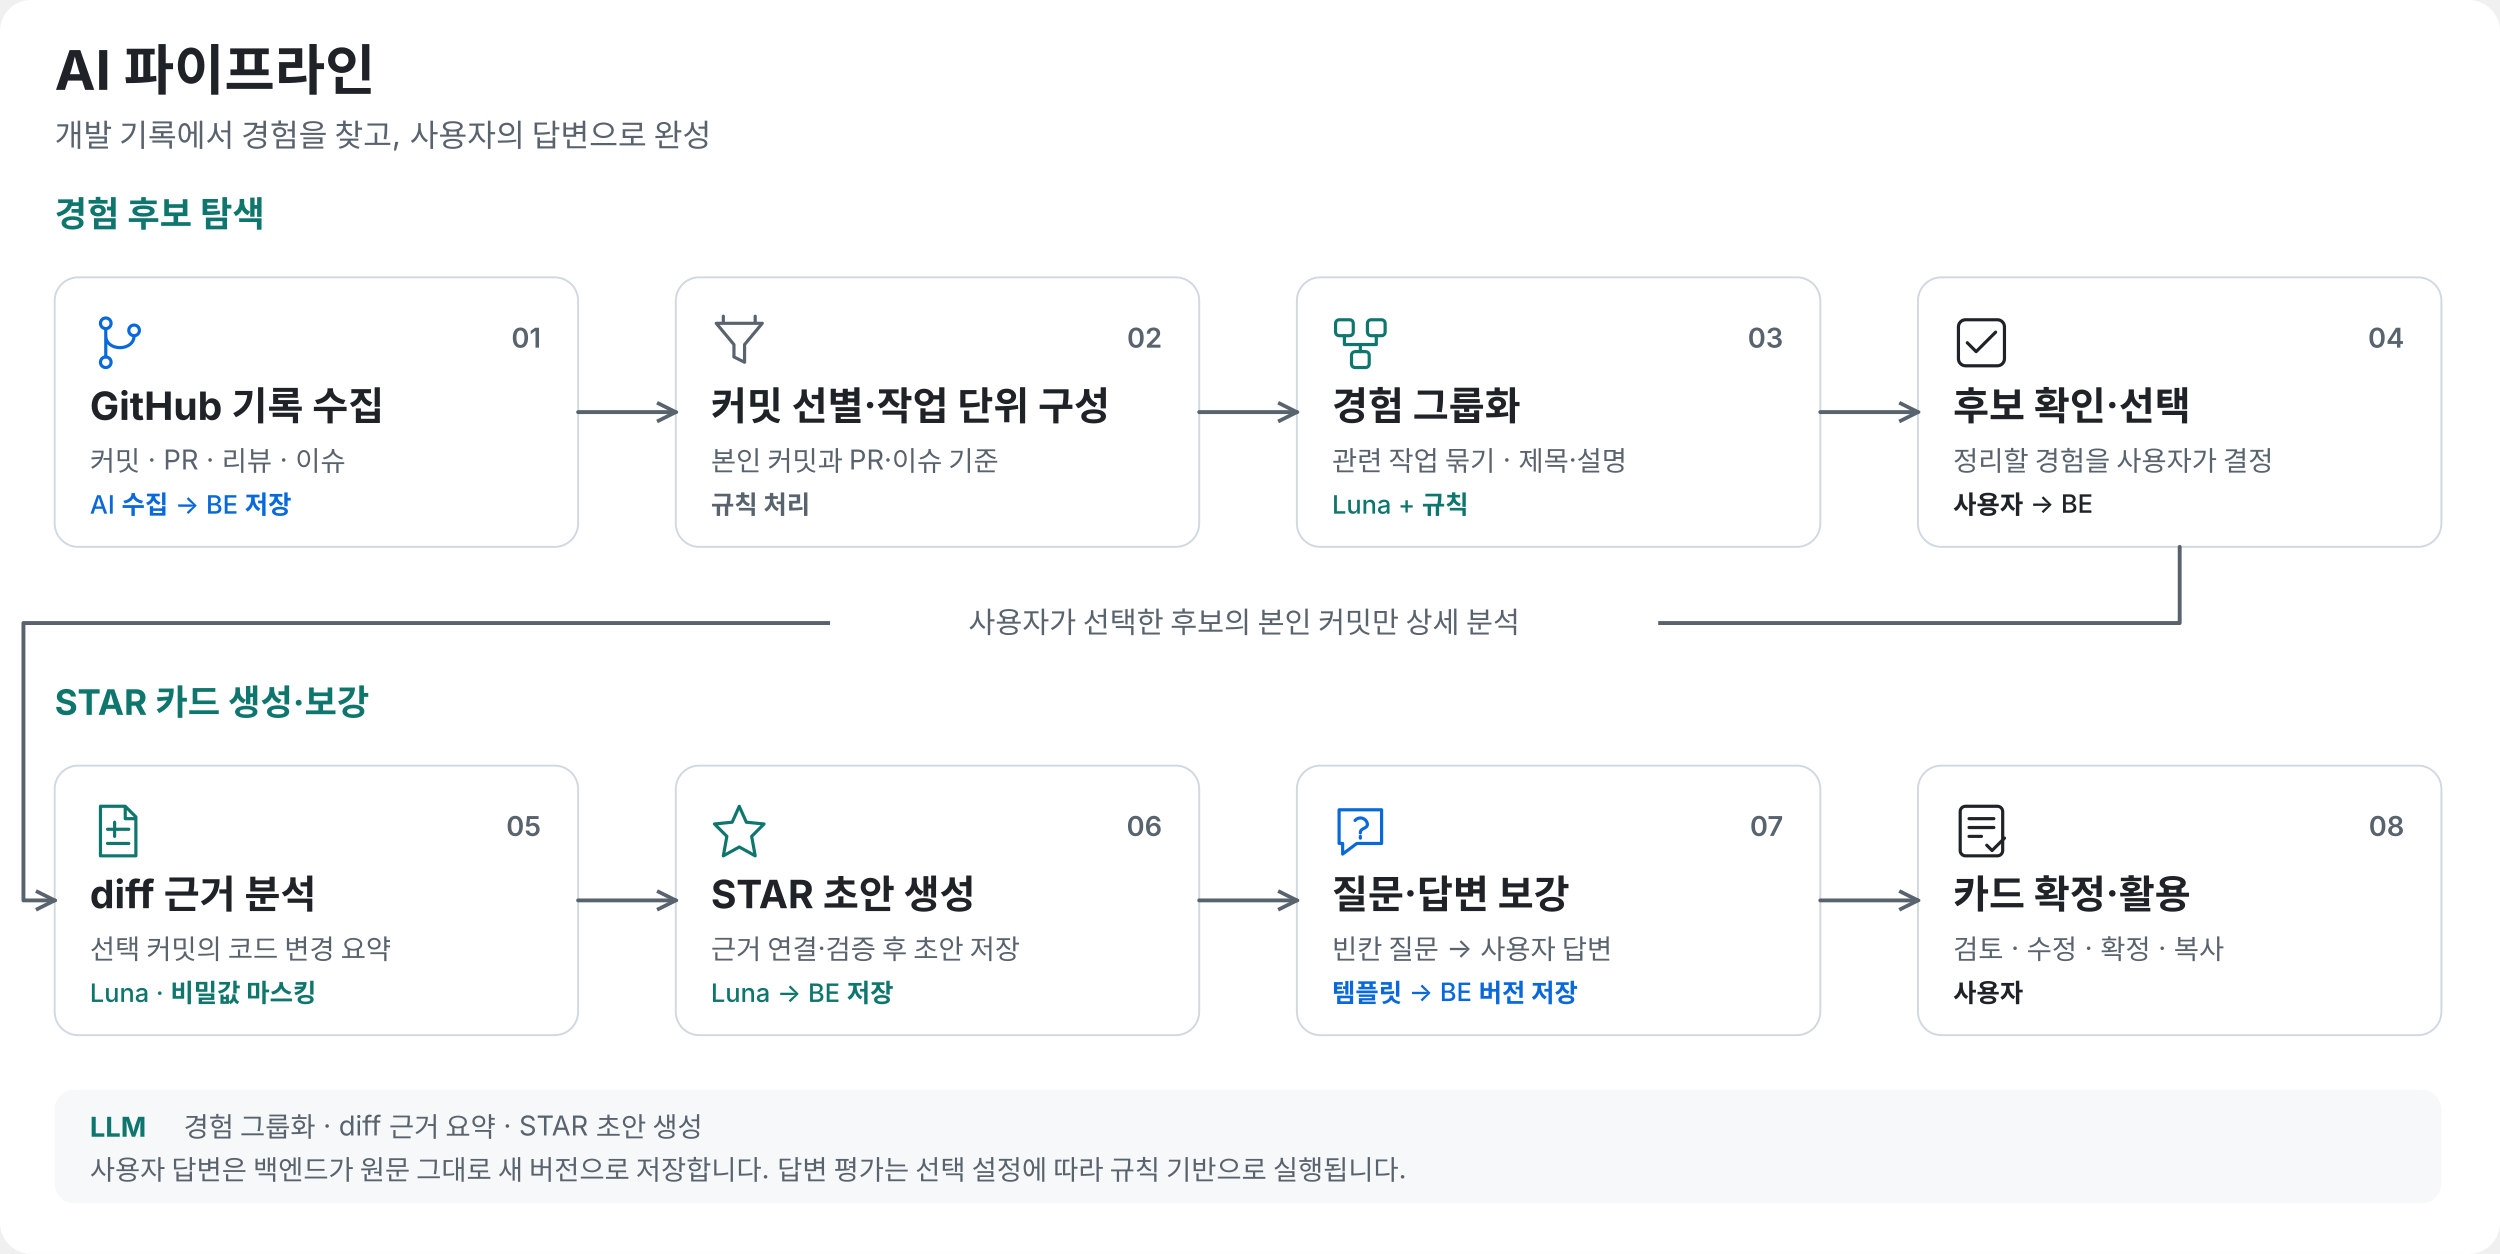
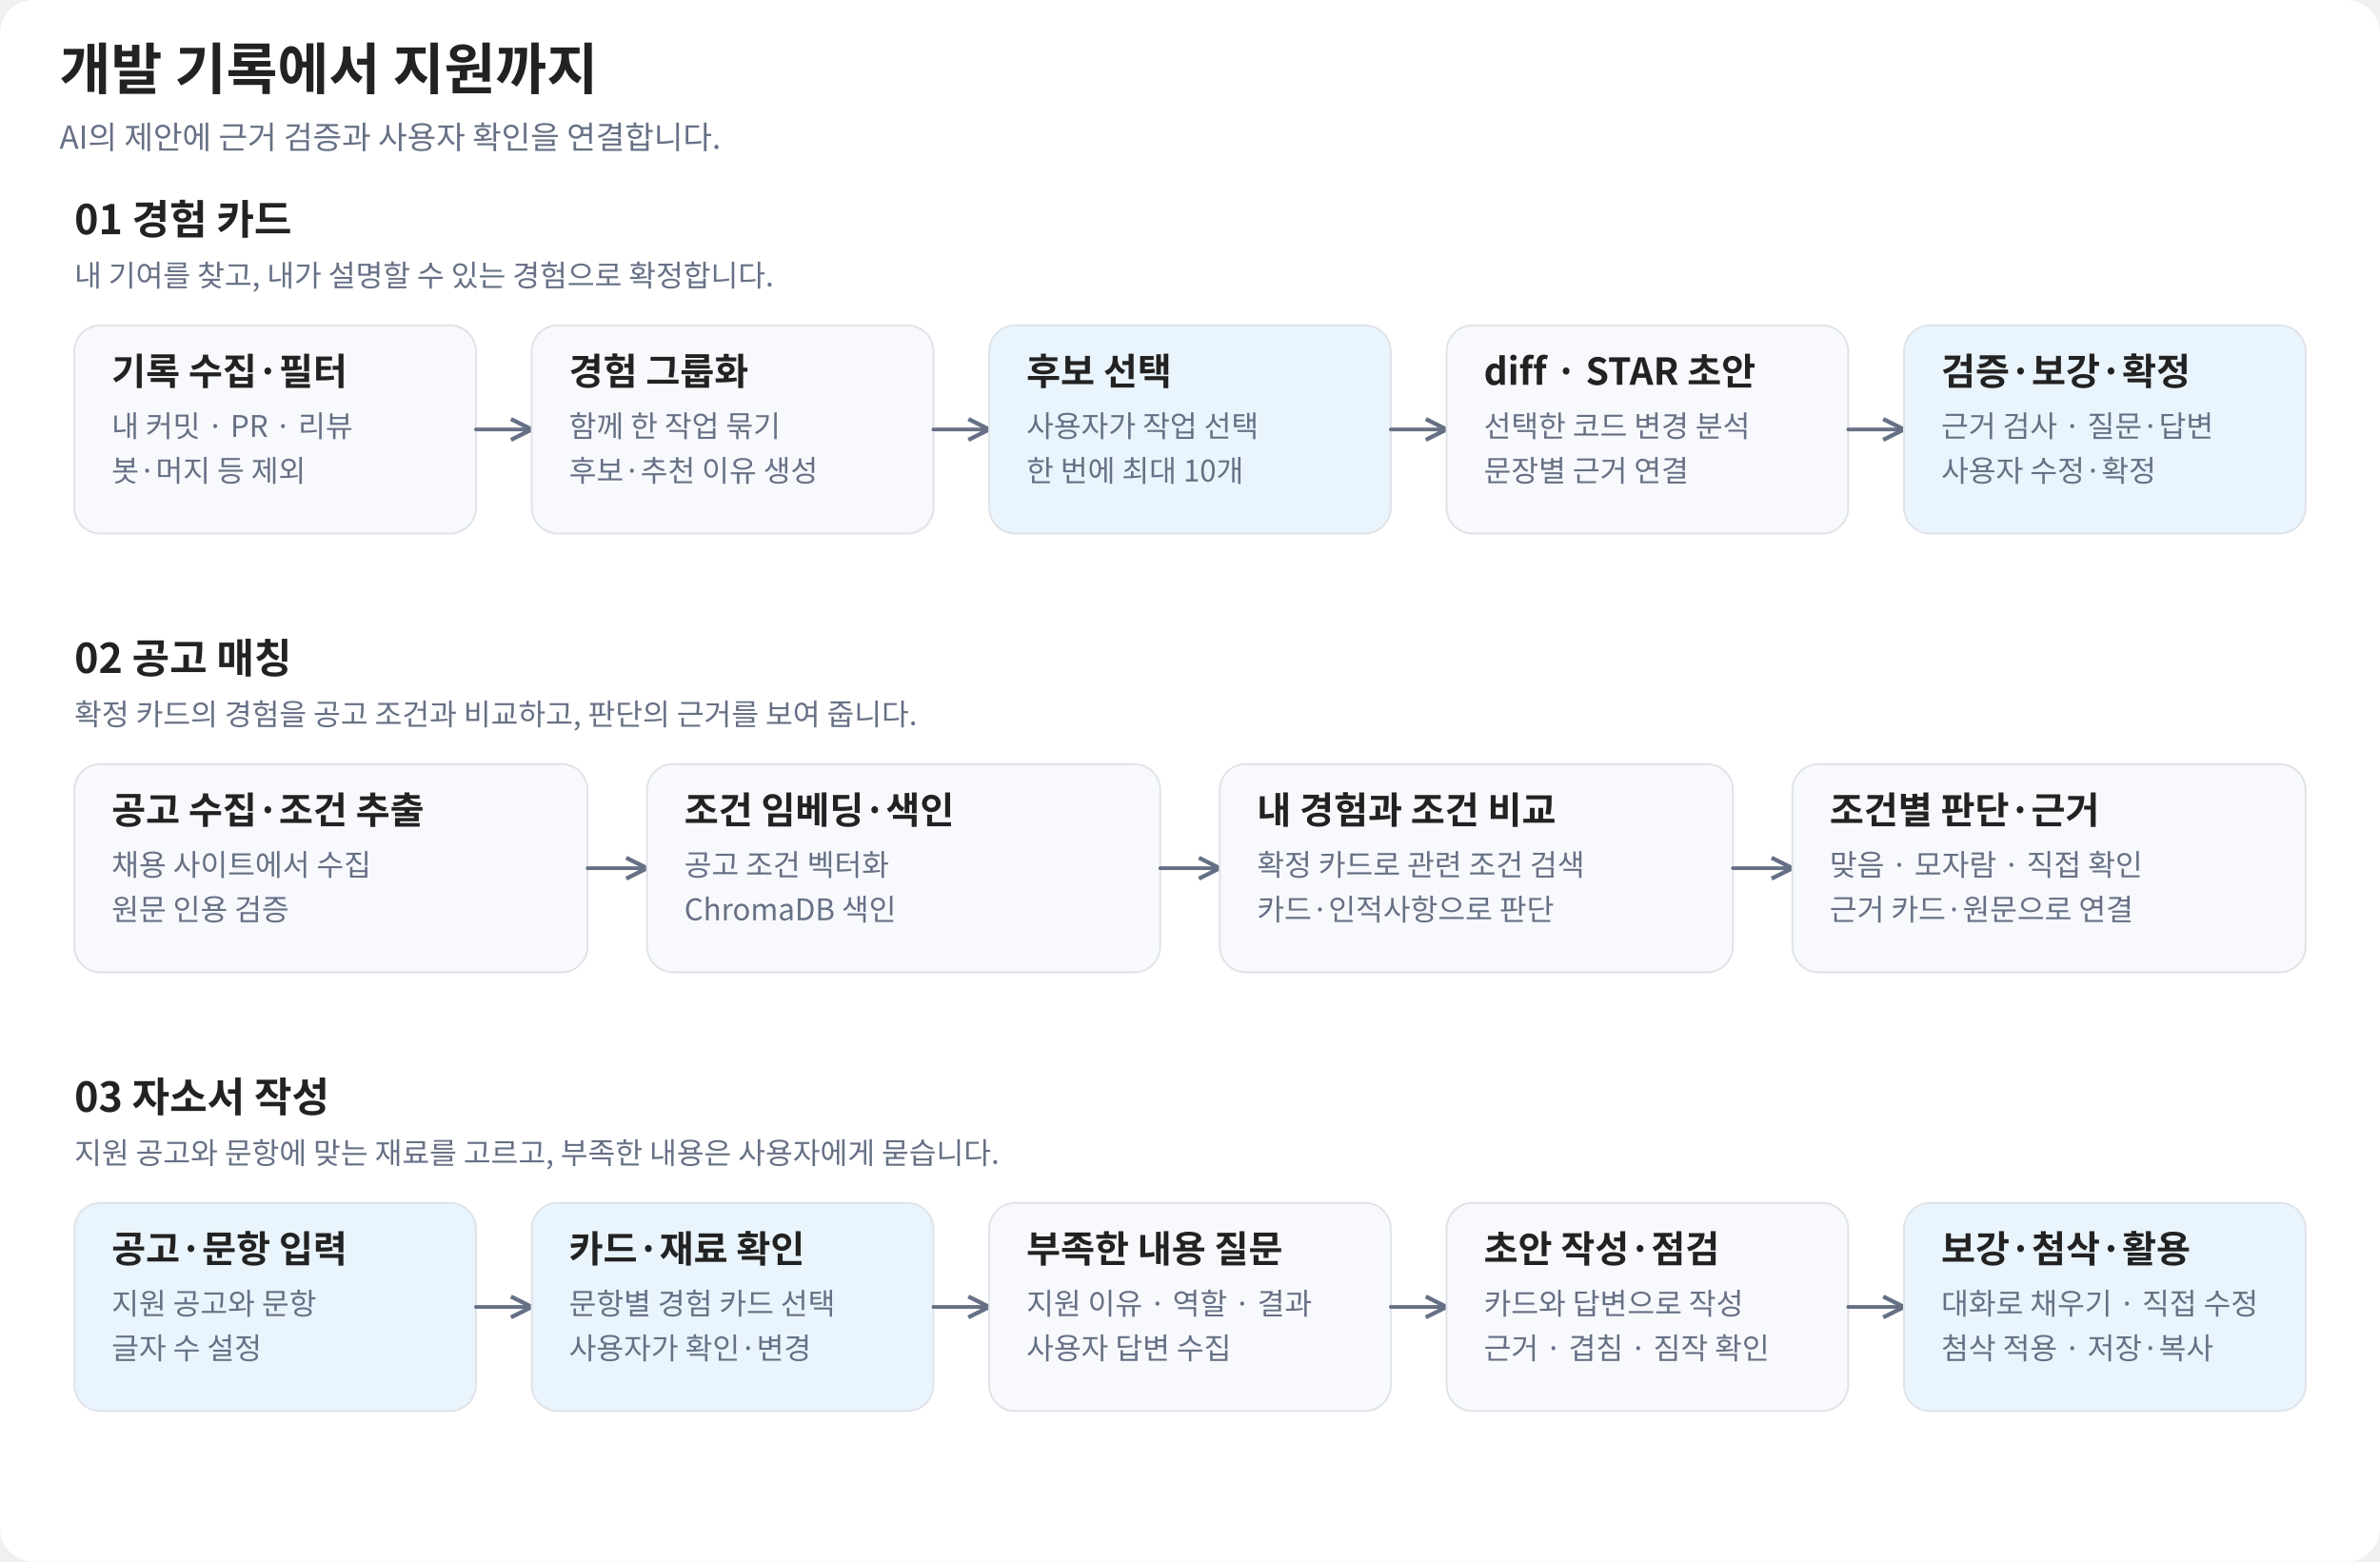
- <svg xmlns="http://www.w3.org/2000/svg" xmlns:xlink="http://www.w3.org/1999/xlink" width="1280" height="642" viewBox="0 0 1280 642" role="img" aria-labelledby="title desc">
+ <svg xmlns="http://www.w3.org/2000/svg" width="1280" height="840" viewBox="0 0 1280 840" role="img" aria-labelledby="title desc">
  <defs>
-     <symbol id="person" viewBox="0 0 32 32">
-       <circle cx="16" cy="9" r="5" />
-       <path d="M6 28v-4a10 10 0 0 1 20 0v4M2 28h28" />
-     </symbol>
-     <symbol id="browser" viewBox="0 0 32 32">
-       <rect x="2" y="4" width="28" height="24" rx="3" />
-       <path d="M2 11h28M6 8h1m3 0h1m3 0h1M12 16l-4 4 4 4m8-8 4 4-4 4" />
-     </symbol>
-     <symbol id="leaf" viewBox="0 0 32 32">
-       <path d="M27 3c-2 9 6 20-10 24C3 29 0 16 9 10 15 6 22 8 27 3ZM5 28C9 19 17 15 23 12M11 21l-1-6m7 2 5 1" />
-     </symbol>
-     <symbol id="bolt" viewBox="0 0 32 32">
-       <circle cx="16" cy="16" r="13" />
-       <path d="m18 6-9 12h7l-2 8 10-13h-8Z" />
-     </symbol>
-     <symbol id="database" viewBox="0 0 32 32">
-       <ellipse cx="16" cy="7" rx="12" ry="4" />
-       <path d="M4 7v18c0 6 24 6 24 0V7M4 16c0 6 24 6 24 0M4 24c0 6 24 6 24 0" />
-     </symbol>
-     <symbol id="git" viewBox="0 0 32 32">
-       <circle cx="9" cy="5" r="3" />
-       <circle cx="9" cy="27" r="3" />
-       <circle cx="25" cy="9" r="3" />
-       <path d="M9 8v16m0-12c0 9 16 9 16 0" />
-     </symbol>
-     <symbol id="chip" viewBox="0 0 32 32">
-       <rect x="7" y="7" width="18" height="18" rx="3" />
-       <path d="M12 1v6m8-6v6M12 25v6m8-6v6M1 12h6m-6 8h6m18-8h6m-6 8h6M12 12h8v8h-8Z" />
-     </symbol>
-     <symbol id="cloud" viewBox="0 0 32 32">
-       <path d="M8 26a7 7 0 0 1-1-14 10 10 0 0 1 19-1 8 8 0 0 1-1 15ZM11 31h10" />
-     </symbol>
-     <symbol id="cube" viewBox="0 0 32 32">
-       <path d="m16 2 13 7v14l-13 7-13-7V9Zm0 14 13-7M3 9l13 7v14M9 5l13 7" />
-     </symbol>
-     <symbol id="filter" viewBox="0 0 32 32">
-       <path d="M3 5h26L19 17v10l-6-3v-7ZM7 1v4m18-4v4" />
-     </symbol>
-     <symbol id="group" viewBox="0 0 32 32">
-       <rect x="2" y="3" width="10" height="9" rx="2" />
-       <rect x="20" y="3" width="10" height="9" rx="2" />
-       <rect x="11" y="21" width="10" height="9" rx="2" />
-       <path d="M7 12v5h18v-5m-9 5v4" />
-     </symbol>
-     <symbol id="select" viewBox="0 0 32 32">
-       <rect x="3" y="3" width="26" height="26" rx="4" />
-       <path d="m8 16 5 5L24 10" />
-     </symbol>
-     <symbol id="diff" viewBox="0 0 32 32">
-       <path d="M20 2H6v28h20V8Zm0 0v7h6M10 15h12M10 23h12m-8-12v8" />
-     </symbol>
-     <symbol id="star" viewBox="0 0 32 32">
-       <path d="m16 2 4 9 10 1-7 7 2 11-9-5-9 5 2-11-7-7 10-1Z" />
-     </symbol>
-     <symbol id="chat" viewBox="0 0 32 32">
-       <path d="M4 4h24v19H14l-8 6v-6H4Z" />
-       <path d="M13 10a4 4 0 0 1 7 2c0 3-4 2-4 5m0 2v1" />
-     </symbol>
-     <symbol id="card" viewBox="0 0 32 32">
-       <rect x="4" y="2" width="24" height="28" rx="3" />
-       <path d="M9 9h14M9 14h14M9 19h7m3 5 3 3 7-7" />
-     </symbol>
-     <marker id="arrow" viewBox="0 0 10 10" refX="9" refY="5" markerWidth="6" markerHeight="6" orient="auto-start-reverse">
-       <path d="M1 1 9 5 1 9" fill="none" stroke="#59636e" stroke-width="1.6" />
+     <marker id="arrow" viewBox="0 0 10 10" refX="9" refY="5" markerWidth="7" markerHeight="7" orient="auto">
+       <path d="M1 1 9 5 1 9" fill="none" stroke="#667085" stroke-width="1.6" />
    </marker>
  </defs>
-   <style>text{font-family:-apple-system,BlinkMacSystemFont,'Apple SD Gothic Neo','Noto Sans KR','Malgun Gothic',sans-serif;fill:#1f2328}.muted{fill:#59636e}.line{fill:none;stroke:#59636e;stroke-width:2;stroke-linejoin:round;stroke-linecap:round;marker-end:url(#arrow)}.icon{fill:none;stroke:currentColor;stroke-width:1.8;stroke-linecap:round;stroke-linejoin:round}</style>
-   <rect width="1280" height="642" rx="16" fill="#fff" />
-   <text x="28" y="46" font-size="28" font-weight="700" style="fill:#1f2328" text-anchor="start">AI 파이프라인</text>
-   <text x="28" y="75" font-size="16" font-weight="400" style="fill:#59636e" text-anchor="start">개발 기록에서 경험을 찾고, 사용자의 답변으로 완성</text>
-   <text x="28" y="116" font-size="18" font-weight="650" style="fill:#0f766e" text-anchor="start">경험 후보 탐색</text>
-   <rect x="28" y="142" width="268" height="138" rx="12" fill="#fff" stroke="#d1d9e0" />
-   <use href="#git" xlink:href="#git" x="46" y="161" width="29" height="29" class="icon" style="color:#0969da" />
-   <text x="277" y="178" font-size="14" font-weight="600" style="fill:#59636e" text-anchor="end">01</text>
-   <text x="46" y="215" font-size="20" font-weight="650" style="fill:#1f2328" text-anchor="start">GitHub 기록 수집</text>
-   <text x="46" y="241" font-size="14" font-weight="400" style="fill:#59636e" text-anchor="start">커밋 · PR · 리뷰 · 이슈</text>
-   <text x="46" y="263" font-size="13" font-weight="550" style="fill:#0969da" text-anchor="start">AI 수집 → BE 저장</text>
-   <rect x="346" y="142" width="268" height="138" rx="12" fill="#fff" stroke="#d1d9e0" />
-   <use href="#filter" xlink:href="#filter" x="364" y="161" width="29" height="29" class="icon" style="color:#59636e" />
-   <text x="595" y="178" font-size="14" font-weight="600" style="fill:#59636e" text-anchor="end">02</text>
-   <text x="364" y="215" font-size="20" font-weight="650" style="fill:#1f2328" text-anchor="start">커밋 선별·작업 단위 구성</text>
-   <text x="364" y="241" font-size="14" font-weight="400" style="fill:#59636e" text-anchor="start">본인 커밋과 PR·이슈 기준</text>
-   <text x="364" y="263" font-size="13" font-weight="550" style="fill:#59636e" text-anchor="start">규칙 처리</text>
-   <rect x="664" y="142" width="268" height="138" rx="12" fill="#fff" stroke="#d1d9e0" />
-   <use href="#group" xlink:href="#group" x="682" y="161" width="29" height="29" class="icon" style="color:#0f766e" />
-   <text x="913" y="178" font-size="14" font-weight="600" style="fill:#59636e" text-anchor="end">03</text>
-   <text x="682" y="215" font-size="20" font-weight="650" style="fill:#1f2328" text-anchor="start">경험 그룹화</text>
-   <text x="682" y="241" font-size="14" font-weight="400" style="fill:#59636e" text-anchor="start">관련 작업 묶기 · 제목·설명</text>
-   <text x="682" y="263" font-size="13" font-weight="550" style="fill:#0f766e" text-anchor="start">Luna + 규칙</text>
-   <rect x="982" y="142" width="268" height="138" rx="12" fill="#fff" stroke="#d1d9e0" />
-   <use href="#select" xlink:href="#select" x="1000" y="161" width="29" height="29" class="icon" style="color:#1f2328" />
-   <text x="1231" y="178" font-size="14" font-weight="600" style="fill:#59636e" text-anchor="end">04</text>
-   <text x="1000" y="215" font-size="20" font-weight="650" style="fill:#1f2328" text-anchor="start">후보 확인·선택</text>
-   <text x="1000" y="241" font-size="14" font-weight="400" style="fill:#59636e" text-anchor="start">정리할 경험을 사용자가 결정</text>
-   <text x="1000" y="263" font-size="13" font-weight="550" style="fill:#1f2328" text-anchor="start">사용자 → BE</text>
-   <rect x="28" y="392" width="268" height="138" rx="12" fill="#fff" stroke="#d1d9e0" />
-   <use href="#diff" xlink:href="#diff" x="46" y="411" width="29" height="29" class="icon" style="color:#0f766e" />
-   <text x="277" y="428" font-size="14" font-weight="600" style="fill:#59636e" text-anchor="end">05</text>
-   <text x="46" y="465" font-size="20" font-weight="650" style="fill:#1f2328" text-anchor="start">diff 근거 분석</text>
-   <text x="46" y="491" font-size="14" font-weight="400" style="fill:#59636e" text-anchor="start">선택 커밋의 코드 변경 요약</text>
-   <text x="46" y="513" font-size="13" font-weight="550" style="fill:#0f766e" text-anchor="start">Luna · 비밀값 마스킹</text>
-   <rect x="346" y="392" width="268" height="138" rx="12" fill="#fff" stroke="#d1d9e0" />
-   <use href="#star" xlink:href="#star" x="364" y="411" width="29" height="29" class="icon" style="color:#0f766e" />
-   <text x="595" y="428" font-size="14" font-weight="600" style="fill:#59636e" text-anchor="end">06</text>
-   <text x="364" y="465" font-size="20" font-weight="650" style="fill:#1f2328" text-anchor="start">STAR 초안 생성</text>
-   <text x="364" y="491" font-size="14" font-weight="400" style="fill:#59636e" text-anchor="start">근거 연결·검증 후 초안 저장</text>
-   <text x="364" y="513" font-size="13" font-weight="550" style="fill:#0f766e" text-anchor="start">Luna → BE 저장</text>
-   <rect x="664" y="392" width="268" height="138" rx="12" fill="#fff" stroke="#d1d9e0" />
-   <use href="#chat" xlink:href="#chat" x="682" y="411" width="29" height="29" class="icon" style="color:#0969da" />
-   <text x="913" y="428" font-size="14" font-weight="600" style="fill:#59636e" text-anchor="end">07</text>
-   <text x="682" y="465" font-size="20" font-weight="650" style="fill:#1f2328" text-anchor="start">질문·답변 보강</text>
-   <text x="682" y="491" font-size="14" font-weight="400" style="fill:#59636e" text-anchor="start">빈칸 질문 → 사용자 답변</text>
-   <text x="682" y="513" font-size="13" font-weight="550" style="fill:#0969da" text-anchor="start">템플릿 → BE 버전 저장</text>
-   <rect x="982" y="392" width="268" height="138" rx="12" fill="#fff" stroke="#d1d9e0" />
-   <use href="#card" xlink:href="#card" x="1000" y="411" width="29" height="29" class="icon" style="color:#1f2328" />
-   <text x="1231" y="428" font-size="14" font-weight="600" style="fill:#59636e" text-anchor="end">08</text>
-   <text x="1000" y="465" font-size="20" font-weight="650" style="fill:#1f2328" text-anchor="start">카드 확정·활용</text>
-   <text x="1000" y="491" font-size="14" font-weight="400" style="fill:#59636e" text-anchor="start">검토 · 수정 · 확정 · 복사</text>
-   <text x="1000" y="513" font-size="13" font-weight="550" style="fill:#1f2328" text-anchor="start">사용자</text>
-   <path d="M296 211H346" class="line" />
-   <path d="M614 211H664" class="line" />
-   <path d="M932 211H982" class="line" />
-   <path d="M296 461H346" class="line" />
-   <path d="M614 461H664" class="line" />
-   <path d="M932 461H982" class="line" />
-   <path d="M1116 280V319H12V461H28" class="line" />
-   <rect x="425" y="301" width="424" height="35" rx="6" fill="#fff" stroke="none" />
-   <text x="637" y="324" font-size="15" font-weight="500" style="fill:#59636e" text-anchor="middle">사용자가 선택한 후보의 본인 커밋만 상세 분석</text>
-   <text x="28" y="366" font-size="18" font-weight="650" style="fill:#0f766e" text-anchor="start">STAR 카드 생성·보강</text>
-   <rect x="28" y="558" width="1222" height="58" rx="10" fill="#f6f8fa" stroke="none" />
-   <text x="46" y="582" font-size="14" font-weight="650" style="fill:#0f766e" text-anchor="start">LLM</text>
-   <text x="94" y="582" font-size="14" font-weight="400" style="fill:#59636e" text-anchor="start">경험 그룹화 · diff 근거 요약 · STAR 초안 생성</text>
-   <text x="46" y="604" font-size="14" font-weight="400" style="fill:#59636e" text-anchor="start">사용자 답변은 백엔드가 원문 그대로 새 버전으로 저장합니다. 답변 평가는 선택 설정에 따라 규칙 기반으로 실행됩니다.</text>
+   <style>text{font-family:'Apple SD Gothic Neo','Noto Sans CJK KR','Noto Sans KR','Malgun Gothic',sans-serif;fill:#222}.muted{fill:#667085}.arrow{fill:none;stroke:#667085;stroke-width:2;stroke-linecap:round;stroke-linejoin:round;marker-end:url(#arrow)}</style>
+   <rect width="1280" height="840" rx="18" fill="#fff" />
+   <text x="32" y="48" font-size="30" font-weight="700">개발 기록에서 지원까지</text>
+   <text x="32" y="80" font-size="17" font-weight="400" style="fill:#667085">AI의 제안에 근거 검증과 사용자 확인을 연결합니다.</text>
+   <text x="40" y="126" font-size="22" font-weight="700">01  경험 카드</text>
+   <text x="40" y="154" font-size="16" font-weight="400" style="fill:#667085">내 기여를 찾고, 내가 설명할 수 있는 경험으로 확정합니다.</text>
+   <rect x="40" y="175" width="216" height="112" rx="14" fill="#f7f9fc" stroke="#dfe3e8" />
+   <text x="60" y="207" font-size="20" font-weight="650">기록 수집·필터</text>
+   <text x="60" y="235" font-size="16" font-weight="400" style="fill:#667085">내 커밋 · PR · 리뷰</text>
+   <text x="60" y="259" font-size="16" font-weight="400" style="fill:#667085">봇·머지 등 제외</text>
+   <path class="arrow" d="M256 231 H286" />
+   <rect x="286" y="175" width="216" height="112" rx="14" fill="#f7f9fc" stroke="#dfe3e8" />
+   <text x="306" y="207" font-size="20" font-weight="650">경험 그룹화</text>
+   <text x="306" y="235" font-size="16" font-weight="400" style="fill:#667085">함께 한 작업 묶기</text>
+   <text x="306" y="259" font-size="16" font-weight="400" style="fill:#667085">후보·추천 이유 생성</text>
+   <path class="arrow" d="M502 231 H532" />
+   <rect x="532" y="175" width="216" height="112" rx="14" fill="#eaf4fd" stroke="#dfe3e8" />
+   <text x="552" y="207" font-size="20" font-weight="650">후보 선택</text>
+   <text x="552" y="235" font-size="16" font-weight="400" style="fill:#667085">사용자가 작업 선택</text>
+   <text x="552" y="259" font-size="16" font-weight="400" style="fill:#667085">한 번에 최대 10개</text>
+   <path class="arrow" d="M748 231 H778" />
+   <rect x="778" y="175" width="216" height="112" rx="14" fill="#f7f9fc" stroke="#dfe3e8" />
+   <text x="798" y="207" font-size="20" font-weight="650">diff · STAR 초안</text>
+   <text x="798" y="235" font-size="16" font-weight="400" style="fill:#667085">선택한 코드 변경 분석</text>
+   <text x="798" y="259" font-size="16" font-weight="400" style="fill:#667085">문장별 근거 연결</text>
+   <path class="arrow" d="M994 231 H1024" />
+   <rect x="1024" y="175" width="216" height="112" rx="14" fill="#eaf4fd" stroke="#dfe3e8" />
+   <text x="1044" y="207" font-size="20" font-weight="650">검증·보강·확정</text>
+   <text x="1044" y="235" font-size="16" font-weight="400" style="fill:#667085">근거 검사 · 질문·답변</text>
+   <text x="1044" y="259" font-size="16" font-weight="400" style="fill:#667085">사용자 수정·확정</text>
+   <text x="40" y="362" font-size="22" font-weight="700">02  공고 매칭</text>
+   <text x="40" y="390" font-size="16" font-weight="400" style="fill:#667085">확정 카드의 경험을 공고 조건과 비교하고, 판단의 근거를 보여 줍니다.</text>
+   <rect x="40" y="411" width="276" height="112" rx="14" fill="#f7f9fc" stroke="#dfe3e8" />
+   <text x="60" y="443" font-size="20" font-weight="650">공고 수집·조건 추출</text>
+   <text x="60" y="471" font-size="16" font-weight="400" style="fill:#667085">채용 사이트에서 수집</text>
+   <text x="60" y="495" font-size="16" font-weight="400" style="fill:#667085">원문 인용 검증</text>
+   <path class="arrow" d="M316 467 H348" />
+   <rect x="348" y="411" width="276" height="112" rx="14" fill="#f7f9fc" stroke="#dfe3e8" />
+   <text x="368" y="443" font-size="20" font-weight="650">조건 임베딩·색인</text>
+   <text x="368" y="471" font-size="16" font-weight="400" style="fill:#667085">공고 조건 벡터화</text>
+   <text x="368" y="495" font-size="16" font-weight="400" style="fill:#667085">ChromaDB 색인</text>
+   <path class="arrow" d="M624 467 H656" />
+   <rect x="656" y="411" width="276" height="112" rx="14" fill="#f7f9fc" stroke="#dfe3e8" />
+   <text x="676" y="443" font-size="20" font-weight="650">내 경험과 조건 비교</text>
+   <text x="676" y="471" font-size="16" font-weight="400" style="fill:#667085">확정 카드로 관련 조건 검색</text>
+   <text x="676" y="495" font-size="16" font-weight="400" style="fill:#667085">카드·인적사항으로 판단</text>
+   <path class="arrow" d="M932 467 H964" />
+   <rect x="964" y="411" width="276" height="112" rx="14" fill="#f7f9fc" stroke="#dfe3e8" />
+   <text x="984" y="443" font-size="20" font-weight="650">조건별 판단·근거</text>
+   <text x="984" y="471" font-size="16" font-weight="400" style="fill:#667085">맞음 · 모자람 · 직접 확인</text>
+   <text x="984" y="495" font-size="16" font-weight="400" style="fill:#667085">근거 카드·원문으로 연결</text>
+   <text x="40" y="598" font-size="22" font-weight="700">03  자소서 작성</text>
+   <text x="40" y="626" font-size="16" font-weight="400" style="fill:#667085">지원 공고와 문항에 맞는 재료를 고르고, 부족한 내용은 사용자에게 묻습니다.</text>
+   <rect x="40" y="647" width="216" height="112" rx="14" fill="#eaf4fd" stroke="#dfe3e8" />
+   <text x="60" y="679" font-size="20" font-weight="650">공고·문항 입력</text>
+   <text x="60" y="707" font-size="16" font-weight="400" style="fill:#667085">지원 공고와 문항</text>
+   <text x="60" y="731" font-size="16" font-weight="400" style="fill:#667085">글자 수 설정</text>
+   <path class="arrow" d="M256 703 H286" />
+   <rect x="286" y="647" width="216" height="112" rx="14" fill="#eaf4fd" stroke="#dfe3e8" />
+   <text x="306" y="679" font-size="20" font-weight="650">카드·재료 확인</text>
+   <text x="306" y="707" font-size="16" font-weight="400" style="fill:#667085">문항별 경험 카드 선택</text>
+   <text x="306" y="731" font-size="16" font-weight="400" style="fill:#667085">사용자가 확인·변경</text>
+   <path class="arrow" d="M502 703 H532" />
+   <rect x="532" y="647" width="216" height="112" rx="14" fill="#f7f9fc" stroke="#dfe3e8" />
+   <text x="552" y="679" font-size="20" font-weight="650">부족한 내용 질문</text>
+   <text x="552" y="707" font-size="16" font-weight="400" style="fill:#667085">지원 이유 · 역할 · 결과</text>
+   <text x="552" y="731" font-size="16" font-weight="400" style="fill:#667085">사용자 답변 수집</text>
+   <path class="arrow" d="M748 703 H778" />
+   <rect x="778" y="647" width="216" height="112" rx="14" fill="#f7f9fc" stroke="#dfe3e8" />
+   <text x="798" y="679" font-size="20" font-weight="650">초안 작성·점검</text>
+   <text x="798" y="707" font-size="16" font-weight="400" style="fill:#667085">카드와 답변으로 작성</text>
+   <text x="798" y="731" font-size="16" font-weight="400" style="fill:#667085">근거 · 겹침 · 짐작 확인</text>
+   <path class="arrow" d="M994 703 H1024" />
+   <rect x="1024" y="647" width="216" height="112" rx="14" fill="#eaf4fd" stroke="#dfe3e8" />
+   <text x="1044" y="679" font-size="20" font-weight="650">보강·첨삭·활용</text>
+   <text x="1044" y="707" font-size="16" font-weight="400" style="fill:#667085">대화로 채우기 · 직접 수정</text>
+   <text x="1044" y="731" font-size="16" font-weight="400" style="fill:#667085">첨삭 적용 · 저장·복사</text>
</svg>
